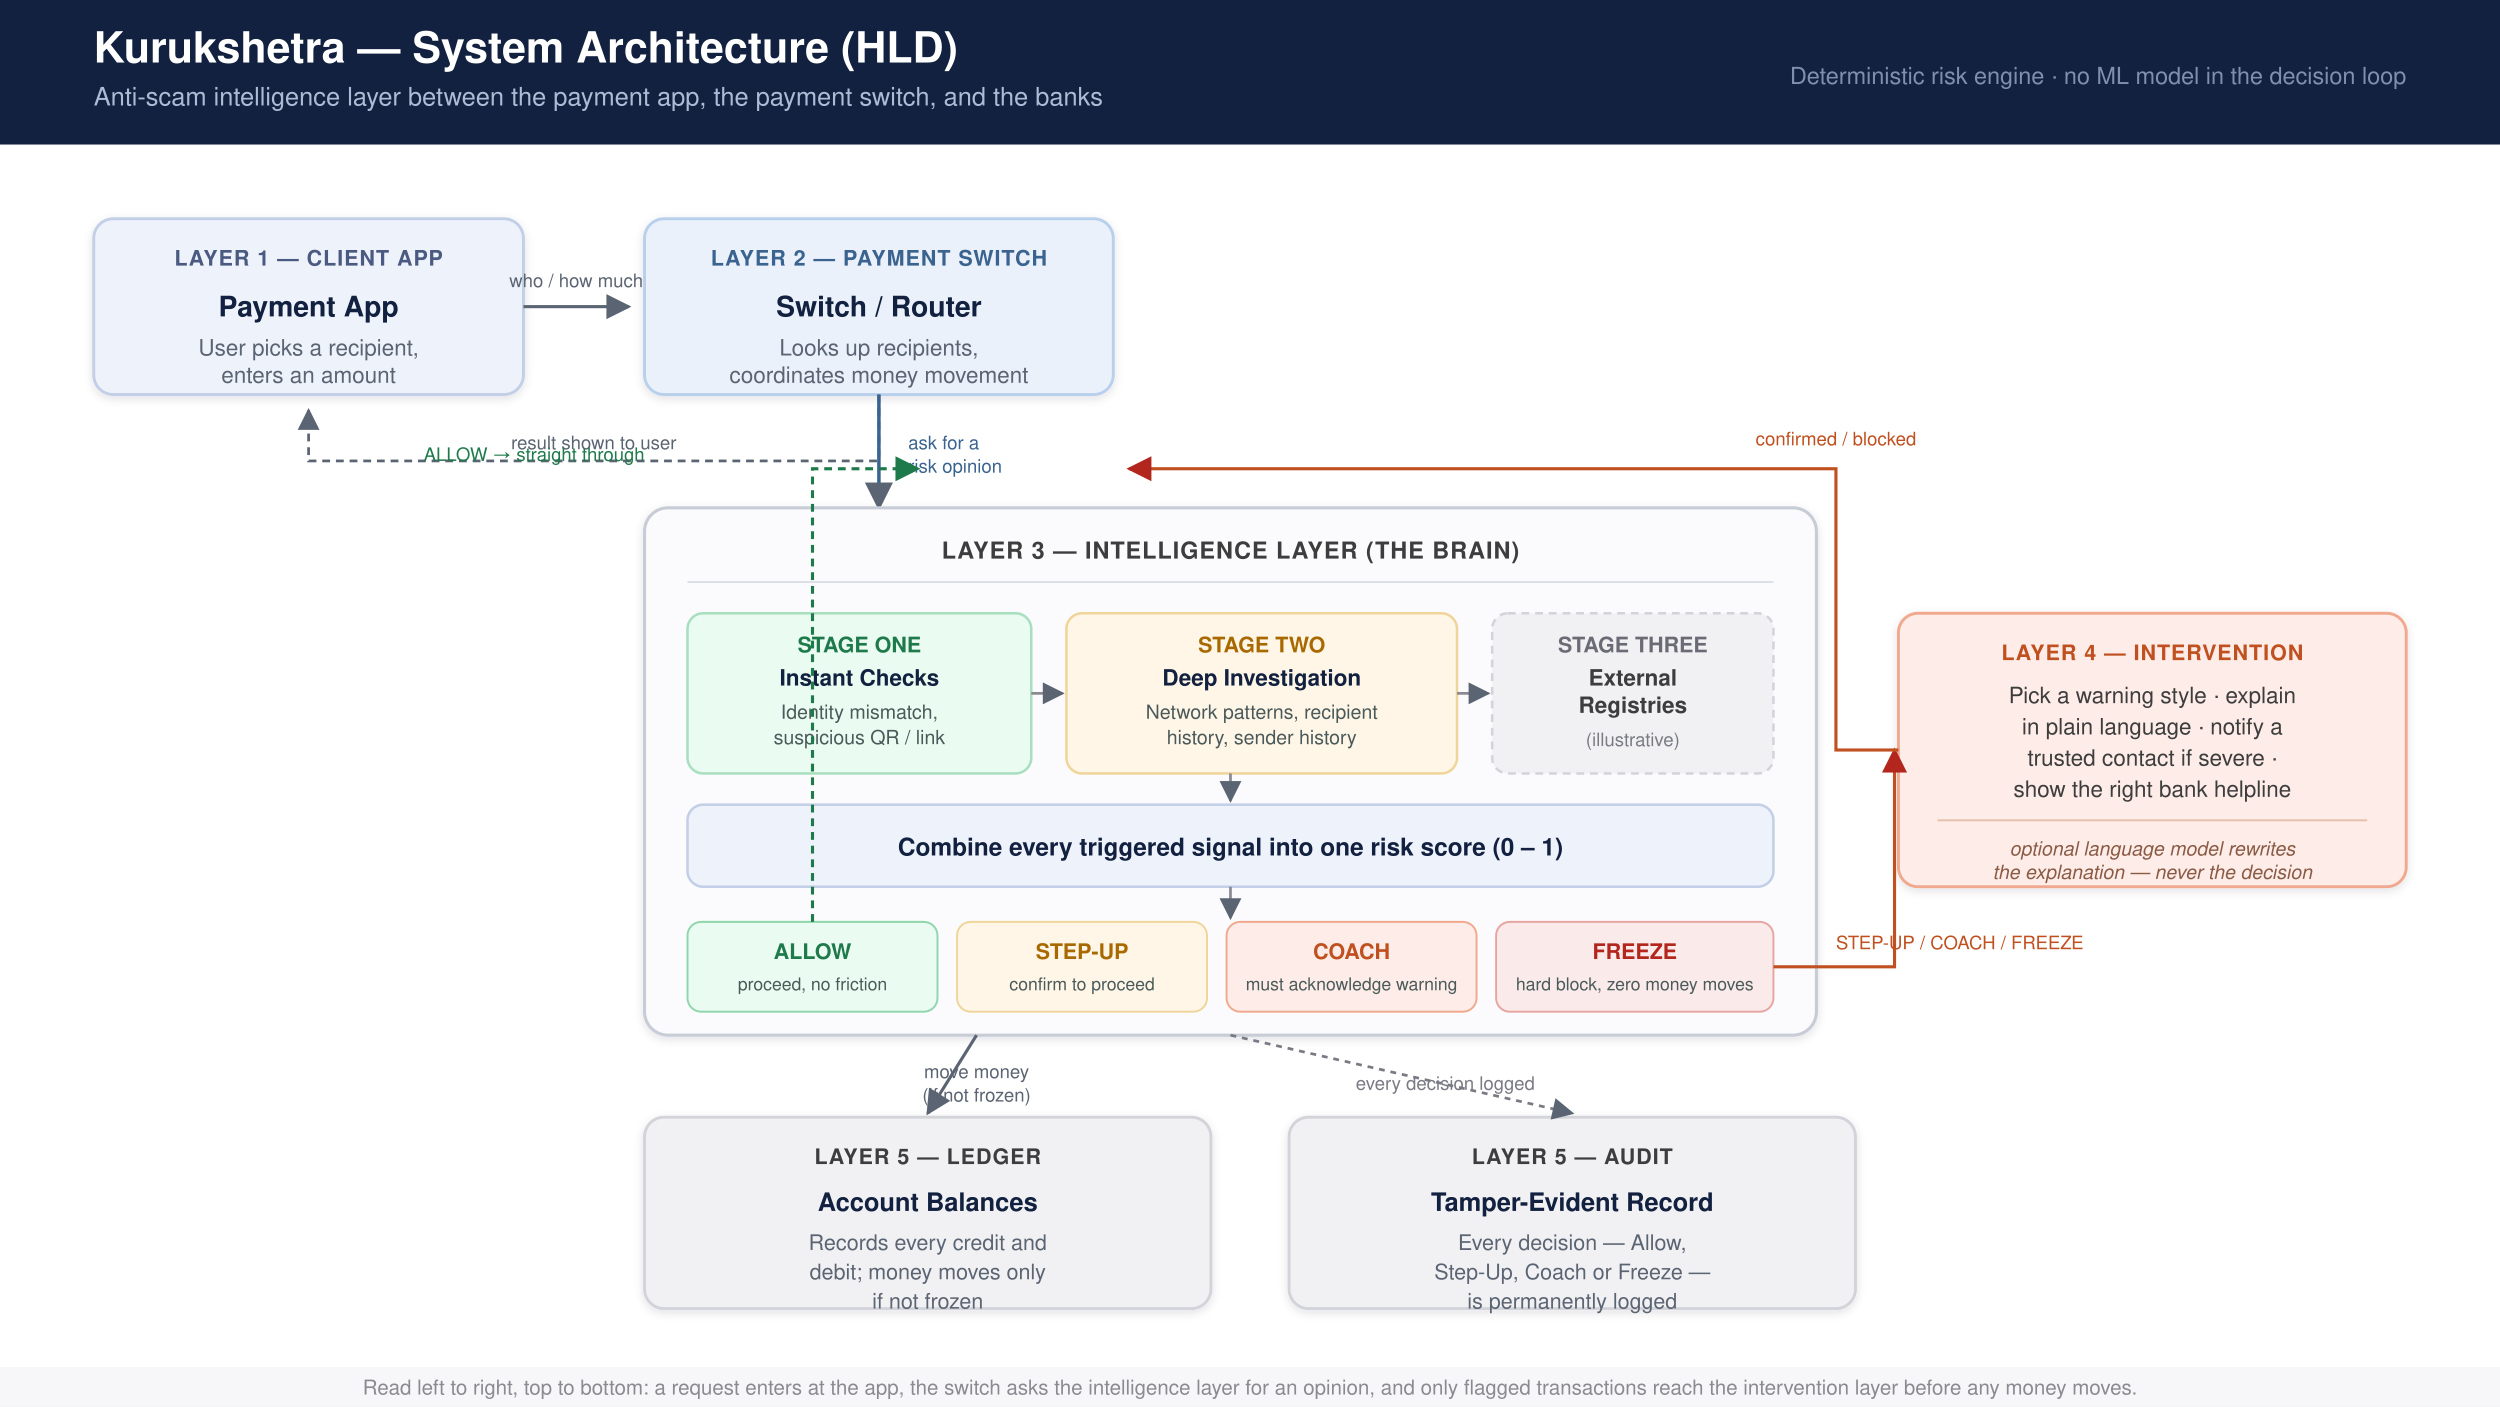
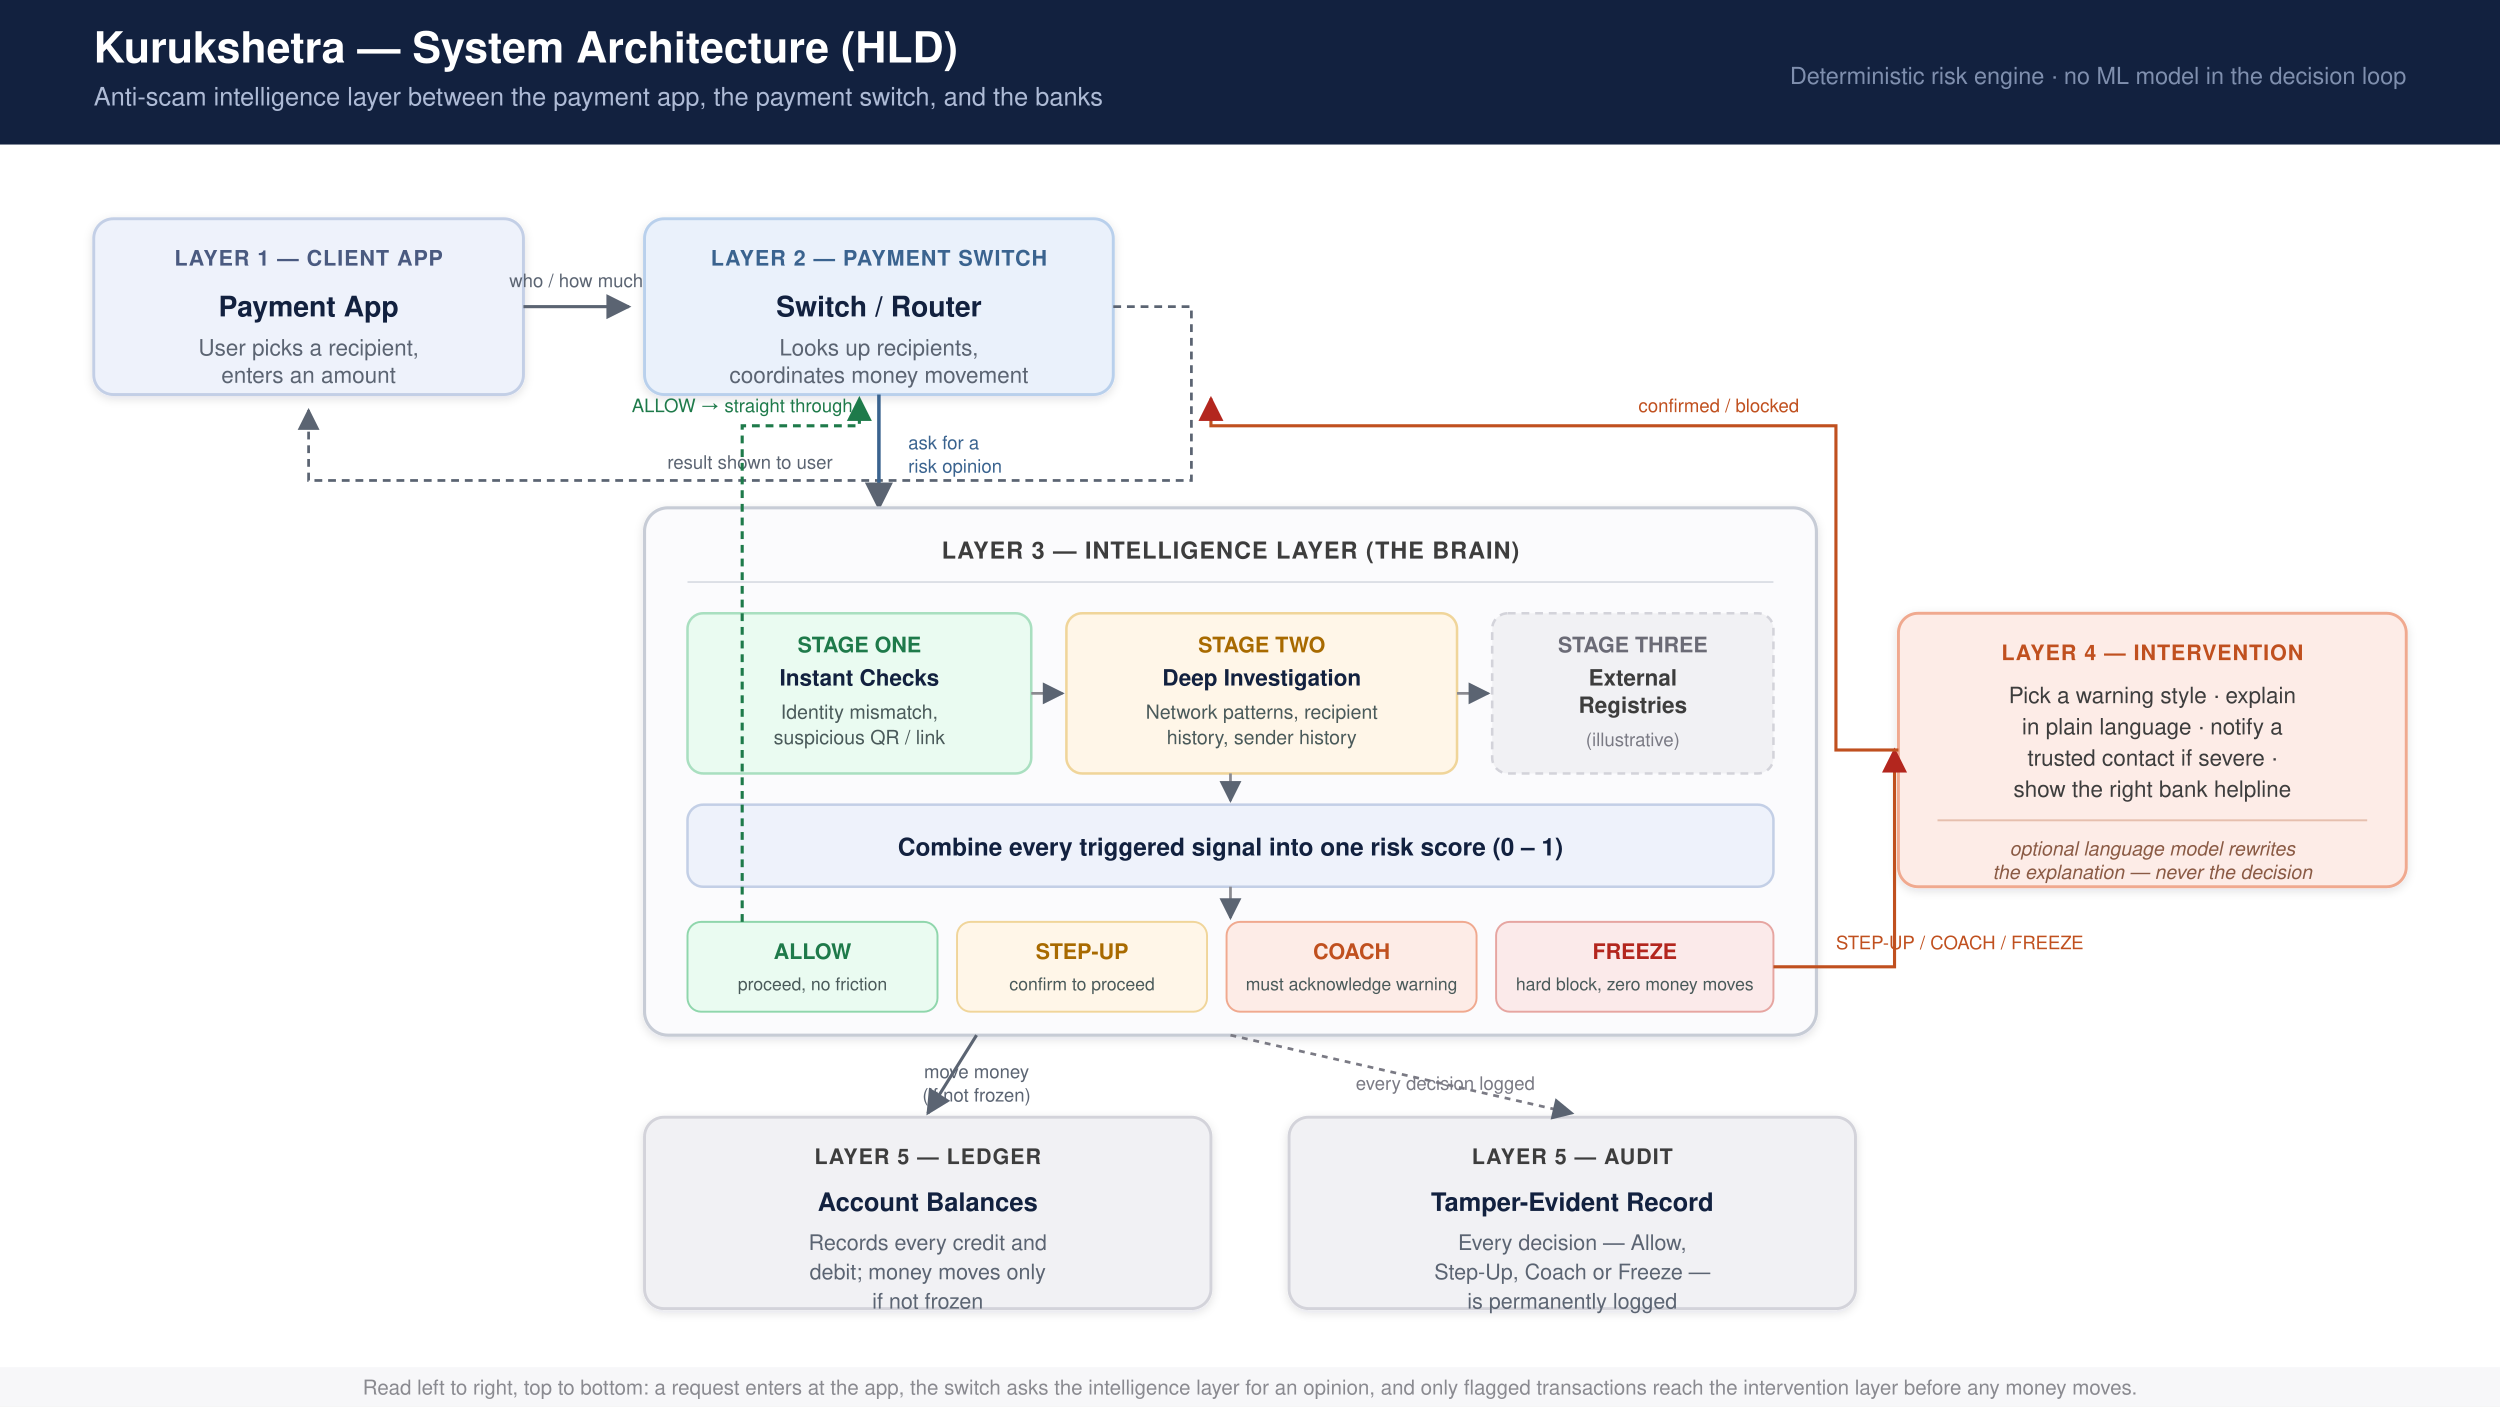
<svg xmlns="http://www.w3.org/2000/svg" width="1280" height="720" viewBox="0 0 1280 720" font-family="Segoe UI, Helvetica, Arial, sans-serif">
  <defs>
    <marker id="arrow" viewBox="0 0 10 10" refX="9" refY="5" markerWidth="8" markerHeight="8" orient="auto-start-reverse">
      <path d="M0,0 L10,5 L0,10 z" fill="#5b6472" />
    </marker>
    <marker id="arrowRed" viewBox="0 0 10 10" refX="9" refY="5" markerWidth="8" markerHeight="8" orient="auto-start-reverse">
      <path d="M0,0 L10,5 L0,10 z" fill="#b3261e" />
    </marker>
    <marker id="arrowGreen" viewBox="0 0 10 10" refX="9" refY="5" markerWidth="8" markerHeight="8" orient="auto-start-reverse">
      <path d="M0,0 L10,5 L0,10 z" fill="#1e7a4a" />
    </marker>
    <filter id="cardShadow" x="-20%" y="-20%" width="140%" height="140%">
      <feDropShadow dx="0" dy="1.5" stdDeviation="2.5" flood-color="#0f172a" flood-opacity="0.12" />
    </filter>
  </defs>
  <rect x="0" y="0" width="1280" height="720" fill="#ffffff" />
  <rect x="0" y="0" width="1280" height="74" fill="#12213f" />
  <text x="48" y="32" font-size="22" font-weight="700" fill="#ffffff">Kurukshetra — System Architecture (HLD)</text>
  <text x="48" y="54" font-size="13" fill="#aebbd6">Anti-scam intelligence layer between the payment app, the payment switch, and the banks</text>
  <text x="1232" y="43" font-size="12" fill="#7f8fae" text-anchor="end">Deterministic risk engine · no ML model in the decision loop</text>
  <g filter="url(#cardShadow)">
    <rect x="48" y="112" width="220" height="90" rx="10" fill="#eef2fb" stroke="#c3cfe6" stroke-width="1.5" />
  </g>
  <text x="158" y="136" font-size="11" font-weight="700" fill="#4a5a80" text-anchor="middle" letter-spacing="0.5">LAYER 1 — CLIENT APP</text>
  <text x="158" y="162" font-size="14.5" font-weight="600" fill="#12213f" text-anchor="middle">Payment App</text>
  <text x="158" y="182" font-size="11.5" fill="#5b6472" text-anchor="middle">User picks a recipient,</text>
  <text x="158" y="196" font-size="11.5" fill="#5b6472" text-anchor="middle">enters an amount</text>
  <g filter="url(#cardShadow)">
    <rect x="330" y="112" width="240" height="90" rx="10" fill="#eaf1fb" stroke="#b9d0ec" stroke-width="1.5" />
  </g>
  <text x="450" y="136" font-size="11" font-weight="700" fill="#3a638f" text-anchor="middle" letter-spacing="0.5">LAYER 2 — PAYMENT SWITCH</text>
  <text x="450" y="162" font-size="14.5" font-weight="600" fill="#12213f" text-anchor="middle">Switch / Router</text>
  <text x="450" y="182" font-size="11.5" fill="#5b6472" text-anchor="middle">Looks up recipients,</text>
  <text x="450" y="196" font-size="11.5" fill="#5b6472" text-anchor="middle">coordinates money movement</text>
  <line x1="268" y1="157" x2="322" y2="157" stroke="#5b6472" stroke-width="1.6" marker-end="url(#arrow)" />
  <text x="295" y="147" font-size="9.5" fill="#5b6472" text-anchor="middle">who / how much</text>
-   <path d="M 450 202 L 450 236 L 158 236 L 158 210" fill="none" stroke="#5b6472" stroke-width="1.4" stroke-dasharray="4 3" marker-end="url(#arrow)" />
-   <text x="304" y="230" font-size="9.5" fill="#5b6472" text-anchor="middle">result shown to user</text>
+   <path d="M 570 157 L 610 157 L 610 246 L 158 246 L 158 210" fill="none" stroke="#5b6472" stroke-width="1.4" stroke-dasharray="4 3" marker-end="url(#arrow)" />
+   <text x="384" y="240" font-size="9.5" fill="#5b6472" text-anchor="middle">result shown to user</text>
  <line x1="450" y1="202" x2="450" y2="260" stroke="#3a638f" stroke-width="1.8" marker-end="url(#arrow)" />
  <text x="465" y="230" font-size="9.5" fill="#3a638f">ask for a</text>
  <text x="465" y="242" font-size="9.5" fill="#3a638f">risk opinion</text>
  <g filter="url(#cardShadow)">
    <rect x="330" y="260" width="600" height="270" rx="12" fill="#fbfbfd" stroke="#c7ccd6" stroke-width="1.6" />
  </g>
  <text x="630" y="286" font-size="12" font-weight="700" fill="#3d3d3d" text-anchor="middle" letter-spacing="0.5">LAYER 3 — INTELLIGENCE LAYER (THE BRAIN)</text>
  <line x1="352" y1="298" x2="908" y2="298" stroke="#dcdfe6" stroke-width="1" />
  <rect x="352" y="314" width="176" height="82" rx="8" fill="#eafbf1" stroke="#a9dfc0" stroke-width="1.3" />
  <text x="440" y="334" font-size="11" font-weight="700" fill="#1e7a4a" text-anchor="middle">STAGE ONE</text>
  <text x="440" y="351" font-size="11.5" font-weight="600" fill="#12213f" text-anchor="middle">Instant Checks</text>
  <text x="440" y="368" font-size="10" fill="#4a5a5a" text-anchor="middle">Identity mismatch,</text>
  <text x="440" y="381" font-size="10" fill="#4a5a5a" text-anchor="middle">suspicious QR / link</text>
  <rect x="546" y="314" width="200" height="82" rx="8" fill="#fff6e8" stroke="#f0d59a" stroke-width="1.3" />
  <text x="646" y="334" font-size="11" font-weight="700" fill="#a86a00" text-anchor="middle">STAGE TWO</text>
  <text x="646" y="351" font-size="11.5" font-weight="600" fill="#12213f" text-anchor="middle">Deep Investigation</text>
  <text x="646" y="368" font-size="10" fill="#4a5a5a" text-anchor="middle">Network patterns, recipient</text>
  <text x="646" y="381" font-size="10" fill="#4a5a5a" text-anchor="middle">history, sender history</text>
  <rect x="764" y="314" width="144" height="82" rx="8" fill="#f1f1f4" stroke="#d3d3da" stroke-width="1.3" stroke-dasharray="4 3" />
  <text x="836" y="334" font-size="11" font-weight="700" fill="#6b6b76" text-anchor="middle">STAGE THREE</text>
  <text x="836" y="351" font-size="11.5" font-weight="600" fill="#3d3d3d" text-anchor="middle">External</text>
  <text x="836" y="365" font-size="11.5" font-weight="600" fill="#3d3d3d" text-anchor="middle">Registries</text>
  <text x="836" y="382" font-size="9.5" fill="#7a7a84" text-anchor="middle">(illustrative)</text>
  <line x1="528" y1="355" x2="544" y2="355" stroke="#8a8a90" stroke-width="1.4" marker-end="url(#arrow)" />
  <line x1="746" y1="355" x2="762" y2="355" stroke="#8a8a90" stroke-width="1.4" marker-end="url(#arrow)" />
  <rect x="352" y="412" width="556" height="42" rx="8" fill="#eef2fb" stroke="#c3cfe6" stroke-width="1.3" />
  <text x="630" y="438" font-size="12.5" font-weight="600" fill="#12213f" text-anchor="middle">Combine every triggered signal into one risk score (0 – 1)</text>
  <line x1="630" y1="396" x2="630" y2="410" stroke="#8a8a90" stroke-width="1.4" marker-end="url(#arrow)" />
  <line x1="630" y1="454" x2="630" y2="470" stroke="#8a8a90" stroke-width="1.4" marker-end="url(#arrow)" />
  <g>
    <rect x="352" y="472" width="128" height="46" rx="7" fill="#eafbf1" stroke="#8fd6ac" />
    <text x="416" y="491" font-size="11" font-weight="700" fill="#1e7a4a" text-anchor="middle">ALLOW</text>
    <text x="416" y="507" font-size="9" fill="#4a5a5a" text-anchor="middle">proceed, no friction</text>
    <rect x="490" y="472" width="128" height="46" rx="7" fill="#fff6e8" stroke="#f0d59a" />
    <text x="554" y="491" font-size="11" font-weight="700" fill="#a86a00" text-anchor="middle">STEP-UP</text>
    <text x="554" y="507" font-size="9" fill="#4a5a5a" text-anchor="middle">confirm to proceed</text>
    <rect x="628" y="472" width="128" height="46" rx="7" fill="#fdece7" stroke="#f0a98f" />
    <text x="692" y="491" font-size="11" font-weight="700" fill="#c0501f" text-anchor="middle">COACH</text>
    <text x="692" y="507" font-size="9" fill="#4a5a5a" text-anchor="middle">must acknowledge warning</text>
    <rect x="766" y="472" width="142" height="46" rx="7" fill="#fbeaea" stroke="#e6a5a1" />
    <text x="837" y="491" font-size="11" font-weight="700" fill="#b3261e" text-anchor="middle">FREEZE</text>
    <text x="837" y="507" font-size="9" fill="#4a5a5a" text-anchor="middle">hard block, zero money moves</text>
  </g>
  <g filter="url(#cardShadow)">
    <rect x="972" y="314" width="260" height="140" rx="10" fill="#fdece7" stroke="#f0a98f" stroke-width="1.5" />
  </g>
  <text x="1102" y="338" font-size="11" font-weight="700" fill="#c0501f" text-anchor="middle" letter-spacing="0.5">LAYER 4 — INTERVENTION</text>
  <text x="1102" y="360" font-size="11.5" fill="#3d3d3d" text-anchor="middle">Pick a warning style · explain</text>
  <text x="1102" y="376" font-size="11.5" fill="#3d3d3d" text-anchor="middle">in plain language · notify a</text>
  <text x="1102" y="392" font-size="11.5" fill="#3d3d3d" text-anchor="middle">trusted contact if severe ·</text>
  <text x="1102" y="408" font-size="11.5" fill="#3d3d3d" text-anchor="middle">show the right bank helpline</text>
  <line x1="992" y1="420" x2="1212" y2="420" stroke="#e6bfae" stroke-width="1" />
  <text x="1102" y="438" font-size="10" font-style="italic" fill="#8a5a44" text-anchor="middle">optional language model rewrites</text>
  <text x="1102" y="450" font-size="10" font-style="italic" fill="#8a5a44" text-anchor="middle">the explanation — never the decision</text>
  <path d="M 908 495 L 970 495 L 970 384" fill="none" stroke="#c0501f" stroke-width="1.6" marker-end="url(#arrowRed)" />
  <text x="940" y="486" font-size="9.5" fill="#c0501f">STEP-UP / COACH / FREEZE</text>
-   <path d="M 416 472 L 416 240 L 470 240" fill="none" stroke="#1e7a4a" stroke-width="1.6" stroke-dasharray="4 3" marker-end="url(#arrowGreen)" />
-   <text x="330" y="236" font-size="9.5" fill="#1e7a4a" text-anchor="end">ALLOW → straight through</text>
-   <path d="M 972 384 L 940 384 L 940 240 L 578 240" fill="none" stroke="#c0501f" stroke-width="1.6" marker-end="url(#arrowRed)" />
-   <text x="940" y="228" font-size="9.5" fill="#c0501f" text-anchor="middle">confirmed / blocked</text>
+   <path d="M 380 472 L 380 218 L 440 218 L 440 204" fill="none" stroke="#1e7a4a" stroke-width="1.6" stroke-dasharray="4 3" marker-end="url(#arrowGreen)" />
+   <text x="380" y="211" font-size="9.5" fill="#1e7a4a" text-anchor="middle">ALLOW → straight through</text>
+   <path d="M 972 384 L 940 384 L 940 218 L 620 218 L 620 204" fill="none" stroke="#c0501f" stroke-width="1.6" marker-end="url(#arrowRed)" />
+   <text x="880" y="211" font-size="9.5" fill="#c0501f" text-anchor="middle">confirmed / blocked</text>
  <g filter="url(#cardShadow)">
    <rect x="330" y="572" width="290" height="98" rx="10" fill="#f1f1f4" stroke="#d3d3da" stroke-width="1.5" />
  </g>
  <text x="475" y="596" font-size="11" font-weight="700" fill="#3d3d3d" text-anchor="middle" letter-spacing="0.5">LAYER 5 — LEDGER</text>
  <text x="475" y="620" font-size="13" font-weight="600" fill="#12213f" text-anchor="middle">Account Balances</text>
  <text x="475" y="640" font-size="11" fill="#5b6472" text-anchor="middle">Records every credit and</text>
  <text x="475" y="655" font-size="11" fill="#5b6472" text-anchor="middle">debit; money moves only</text>
  <text x="475" y="670" font-size="11" fill="#5b6472" text-anchor="middle">if not frozen</text>
  <g filter="url(#cardShadow)">
    <rect x="660" y="572" width="290" height="98" rx="10" fill="#f1f1f4" stroke="#d3d3da" stroke-width="1.5" />
  </g>
  <text x="805" y="596" font-size="11" font-weight="700" fill="#3d3d3d" text-anchor="middle" letter-spacing="0.5">LAYER 5 — AUDIT</text>
  <text x="805" y="620" font-size="13" font-weight="600" fill="#12213f" text-anchor="middle">Tamper-Evident Record</text>
  <text x="805" y="640" font-size="11" fill="#5b6472" text-anchor="middle">Every decision — Allow,</text>
  <text x="805" y="655" font-size="11" fill="#5b6472" text-anchor="middle">Step-Up, Coach or Freeze —</text>
  <text x="805" y="670" font-size="11" fill="#5b6472" text-anchor="middle">is permanently logged</text>
  <path d="M 450 202 L 450 560" fill="none" stroke="#5b6472" stroke-width="1.5" opacity="0" />
  <path d="M 400 530 L 400 560" fill="none" stroke="#5b6472" stroke-width="0" opacity="0" />
  <path d="M 500 530 L 475 570" fill="none" stroke="#5b6472" stroke-width="1.6" marker-end="url(#arrow)" />
  <text x="500" y="552" font-size="9.5" fill="#5b6472" text-anchor="middle">move money</text>
  <text x="500" y="564" font-size="9.5" fill="#5b6472" text-anchor="middle">(if not frozen)</text>
  <path d="M 630 530 L 805 570" fill="none" stroke="#7a7a84" stroke-width="1.4" stroke-dasharray="3 3" marker-end="url(#arrow)" />
  <text x="740" y="558" font-size="9.5" fill="#7a7a84" text-anchor="middle">every decision logged</text>
  <rect x="0" y="700" width="1280" height="20" fill="#f7f7f9" />
  <text x="640" y="714" font-size="10.5" fill="#8a8a90" text-anchor="middle">Read left to right, top to bottom: a request enters at the app, the switch asks the intelligence layer for an opinion, and only flagged transactions reach the intervention layer before any money moves.</text>
</svg>
